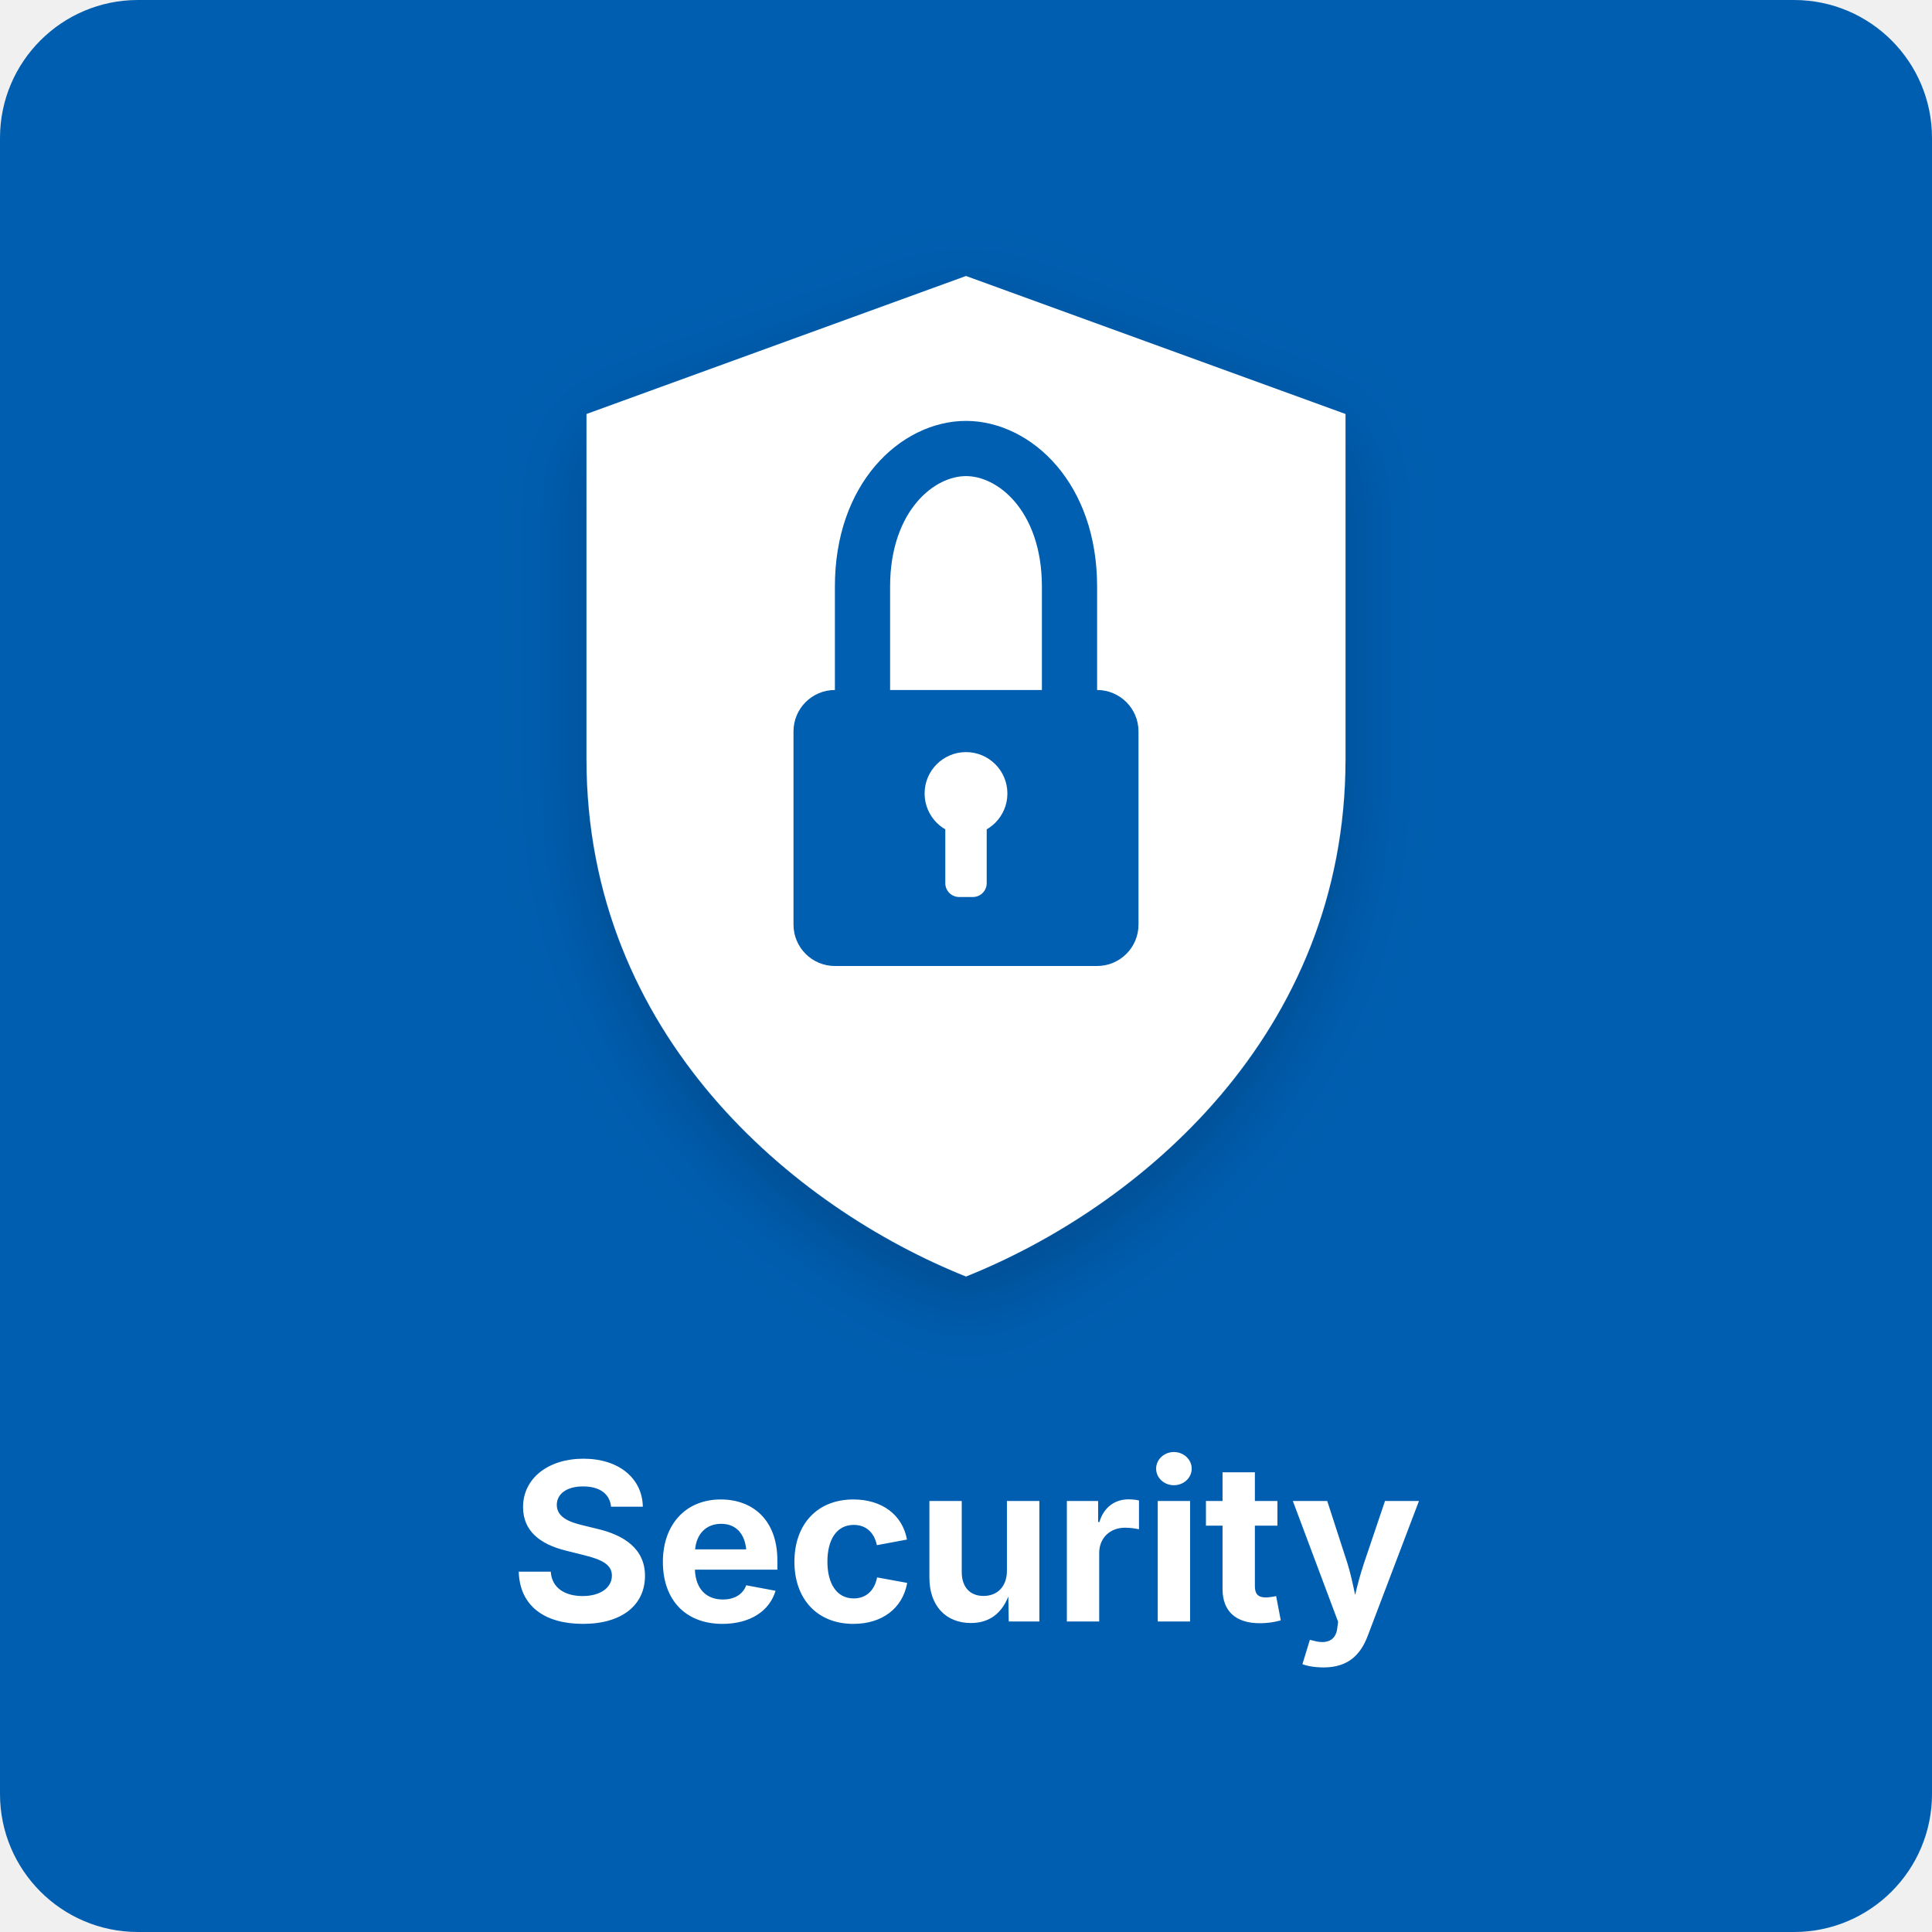
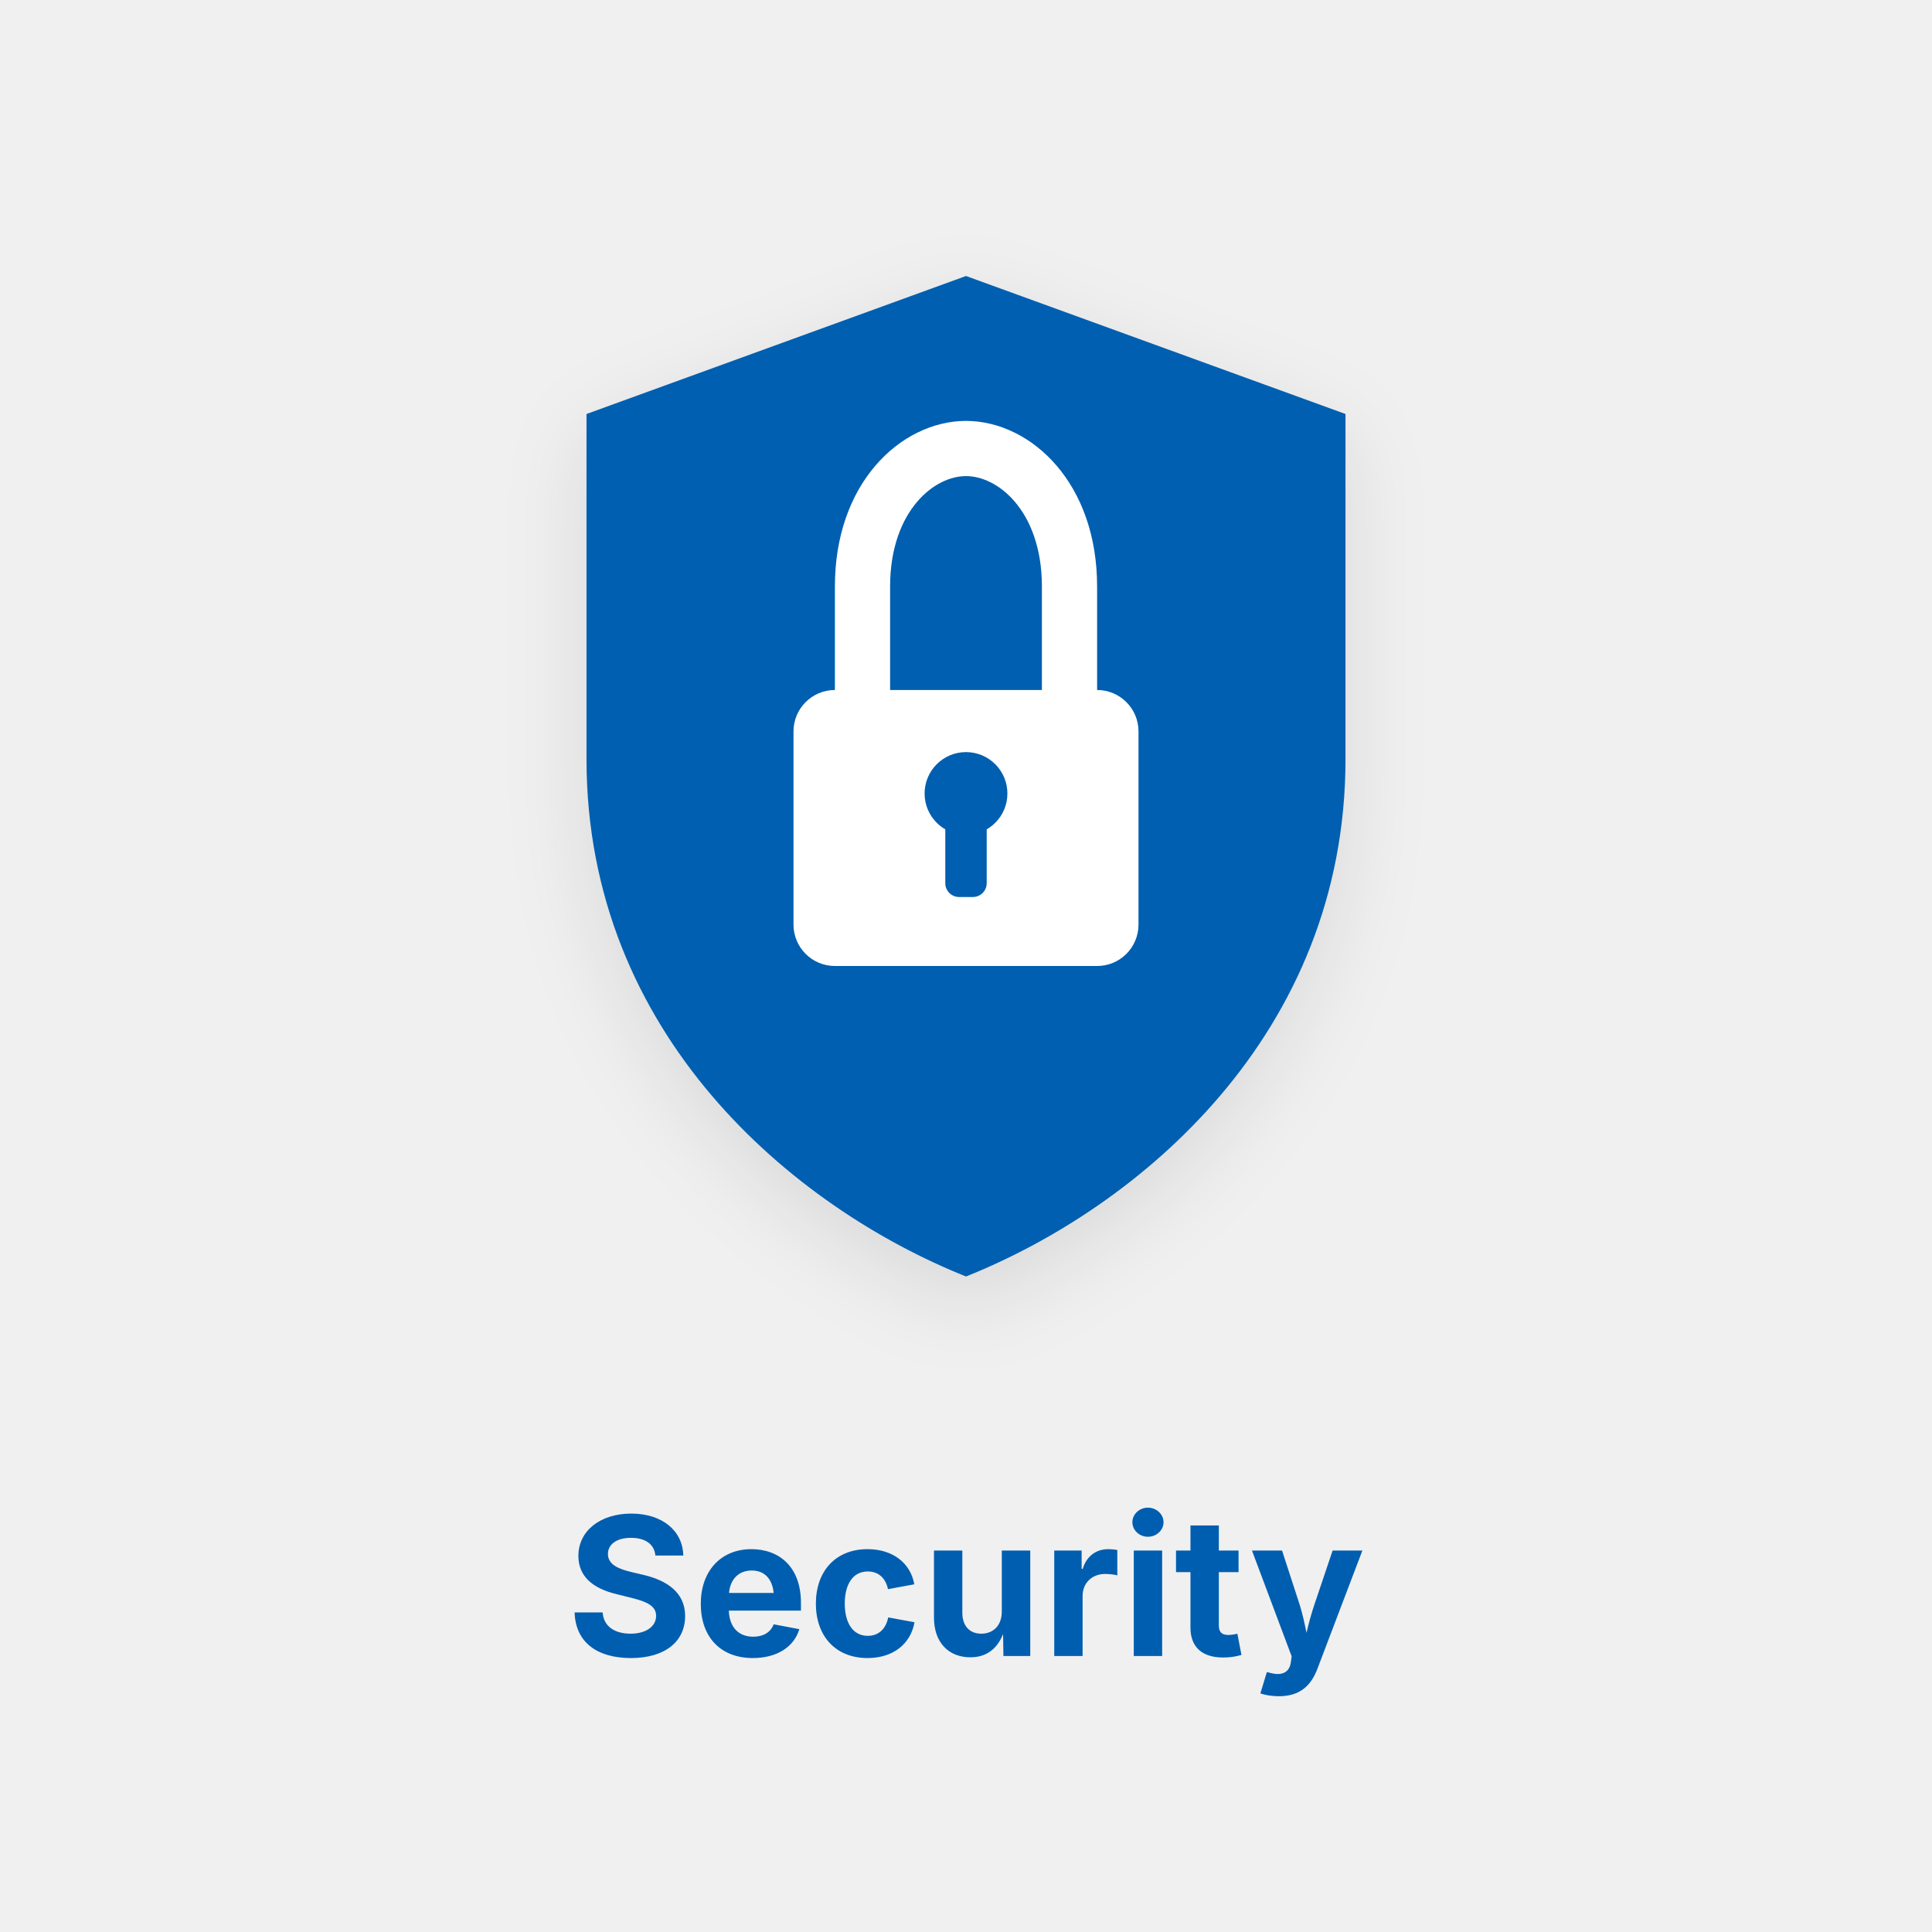
<svg xmlns="http://www.w3.org/2000/svg" width="280" height="280" viewBox="0 0 280 280" fill="none">
  <defs>
    <filter id="shadow" x="-20%" y="-20%" width="140%" height="140%">
-       <feDropShadow dx="0" dy="4" stdDeviation="6" flood-color="#000" flood-opacity="0.2" />
+       <feDropShadow dx="0" dy="4" stdDeviation="6" flood-color="#000" flood-opacity="0.1" />
    </filter>
  </defs>
-   <rect width="280" height="280" rx="20" fill="#005eb0" />
  <g filter="url(#shadow)" transform="translate(75, 30)">
-     <path d="M65,10 L120,30 L120,80 C120,120 90,145 65,155 C40,145 10,120 10,80 L10,30 Z" fill="white" />
-     <rect x="40" y="70" width="50" height="40" rx="6" fill="#005eb0" />
-     <path d="M50,70 L50,55 C50,42 58,35 65,35 C72,35 80,42 80,55 L80,70" stroke="#005eb0" stroke-width="8" fill="none" stroke-linecap="round" />
-     <circle cx="65" cy="85" r="6" fill="white" />
-     <rect x="62" y="88" width="6" height="12" rx="2" fill="white" />
+     <path d="M65,10 L120,30 L120,80 C120,120 90,145 65,155 C40,145 10,120 10,80 L10,30 Z" fill="#005eb0" />
+     <rect x="40" y="70" width="50" height="40" rx="6" fill="white" />
+     <path d="M50,70 L50,55 C50,42 58,35 65,35 C72,35 80,42 80,55 L80,70" stroke="white" stroke-width="8" fill="none" stroke-linecap="round" />
+     <circle cx="65" cy="85" r="6" fill="#005eb0" />
+     <rect x="62" y="88" width="6" height="12" rx="2" fill="#005eb0" />
  </g>
-   <text x="140" y="235" text-anchor="middle" font-family="Inter, Arial, sans-serif" font-size="32" font-weight="700" fill="white">Security</text>
+   <text x="140" y="240" text-anchor="middle" font-family="'Space Grotesk', Inter, Arial, sans-serif" font-size="28" font-weight="700" fill="#005eb0">Security</text>
</svg>
